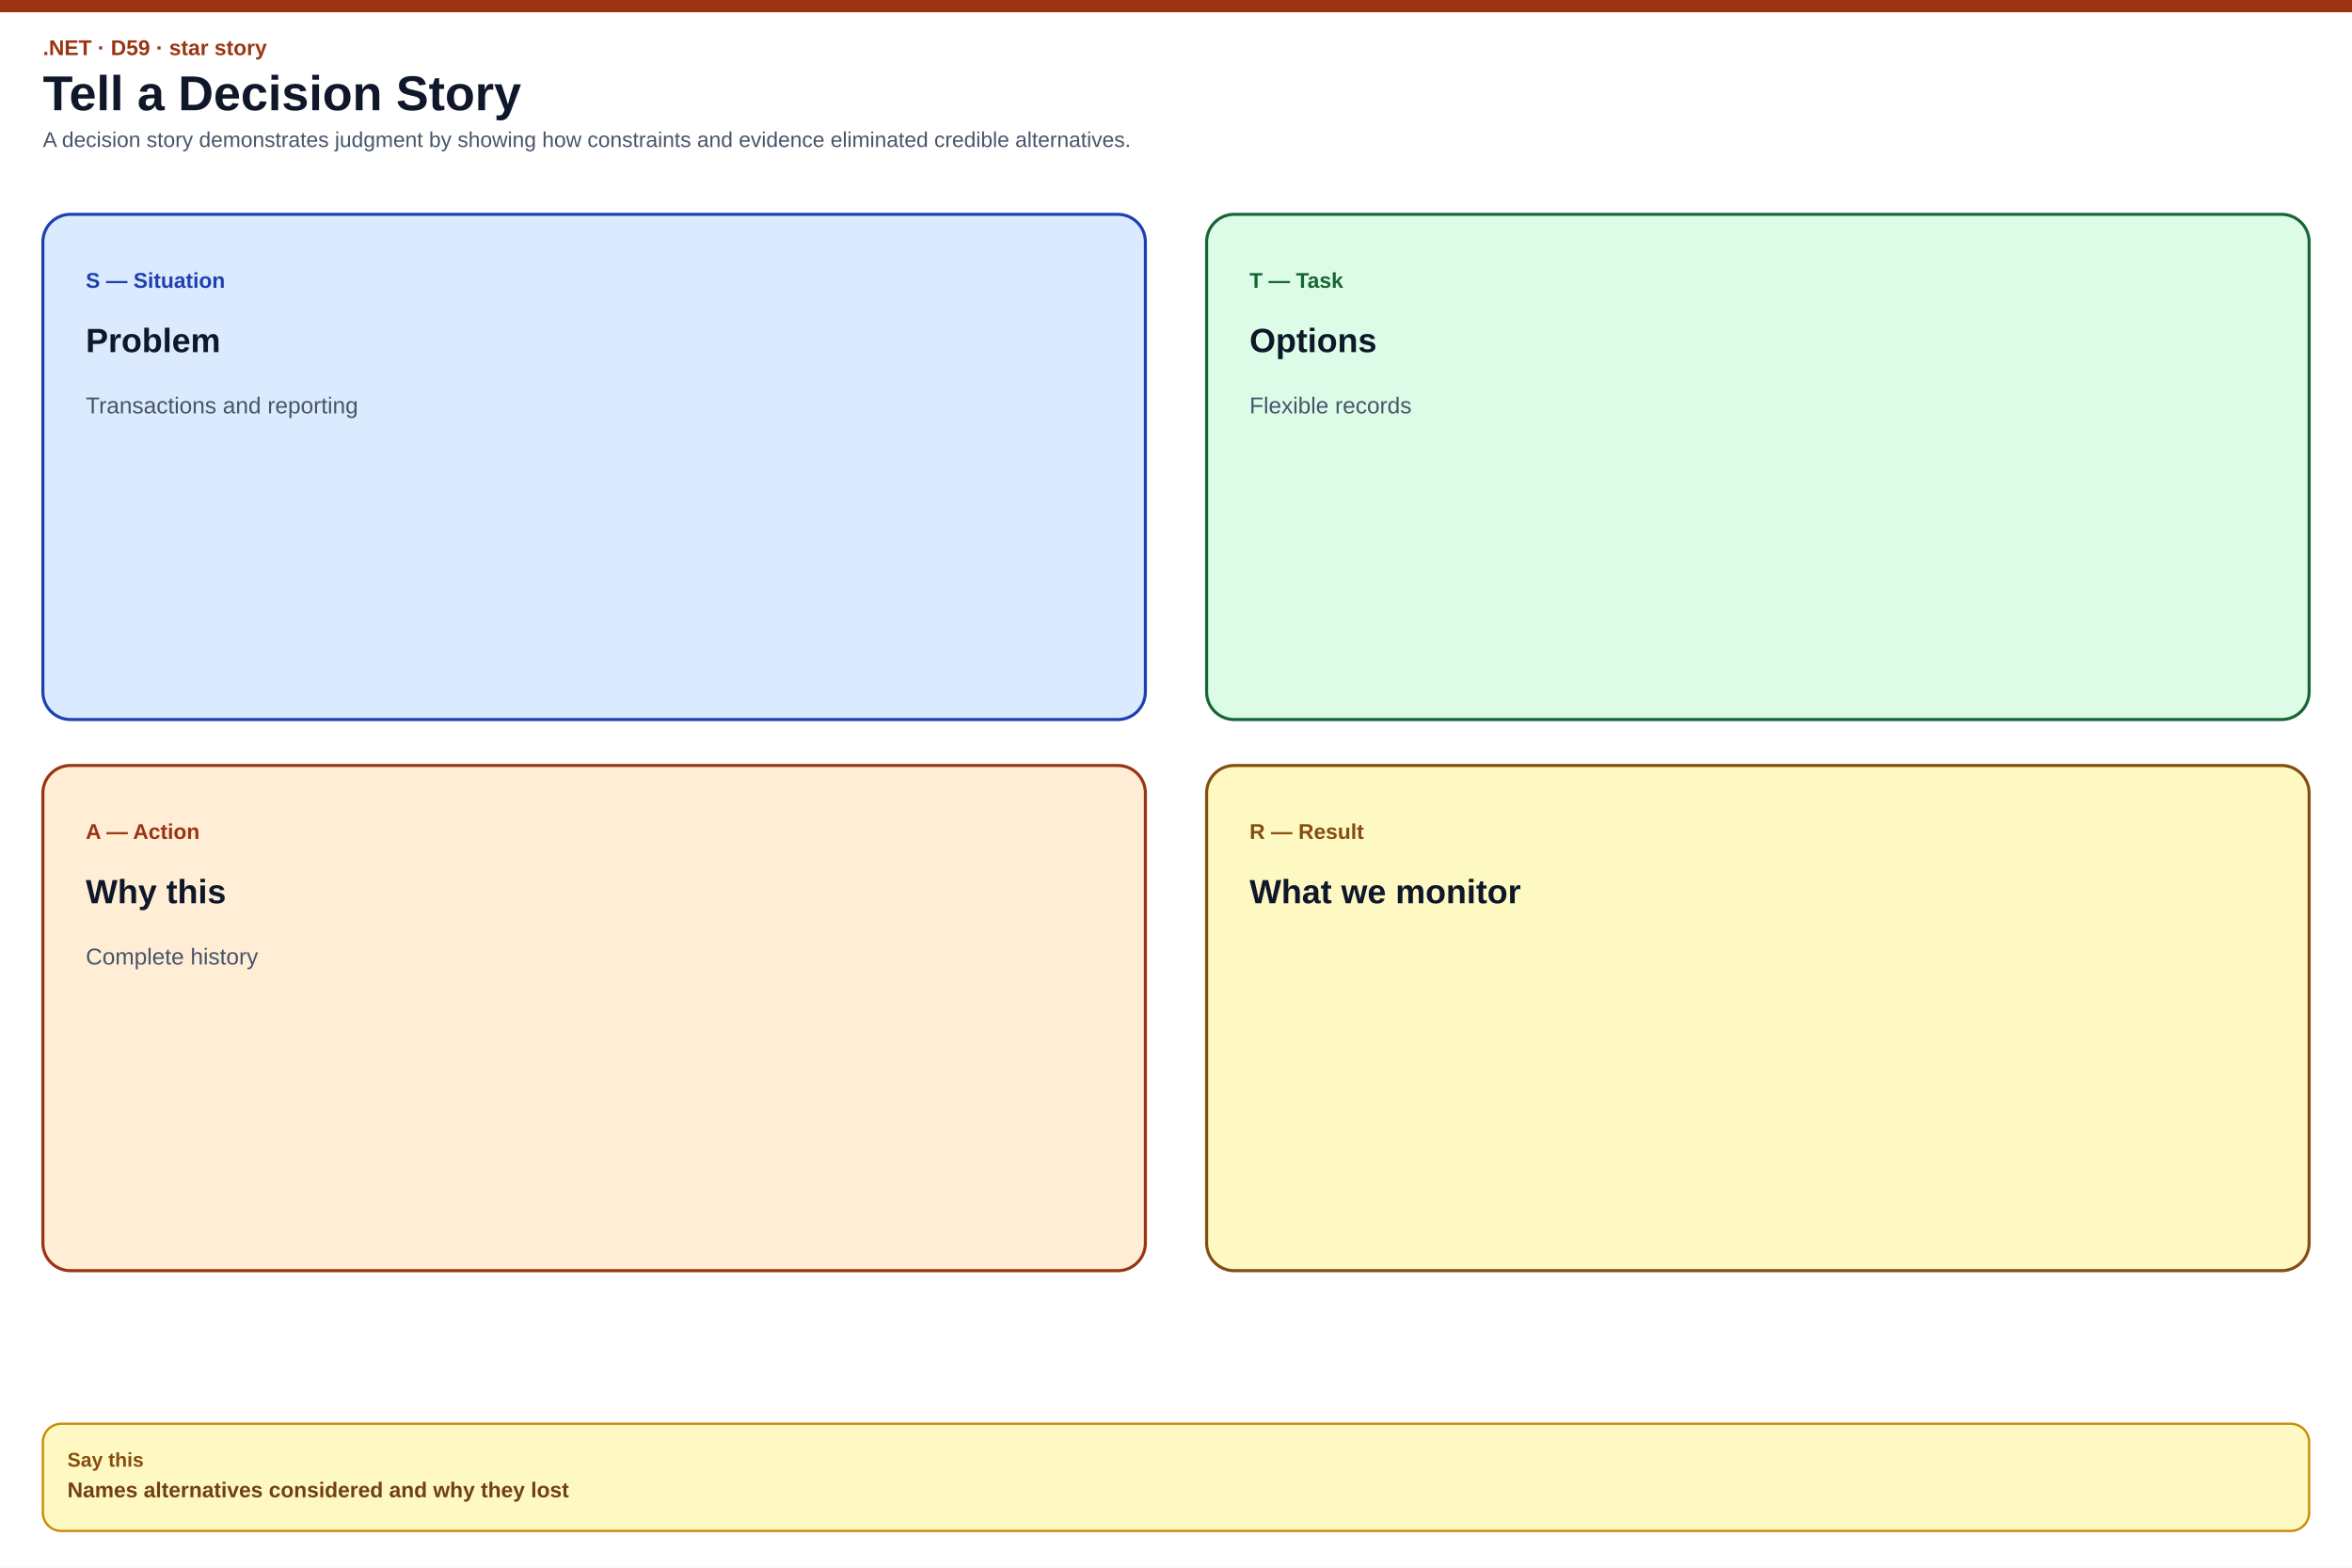
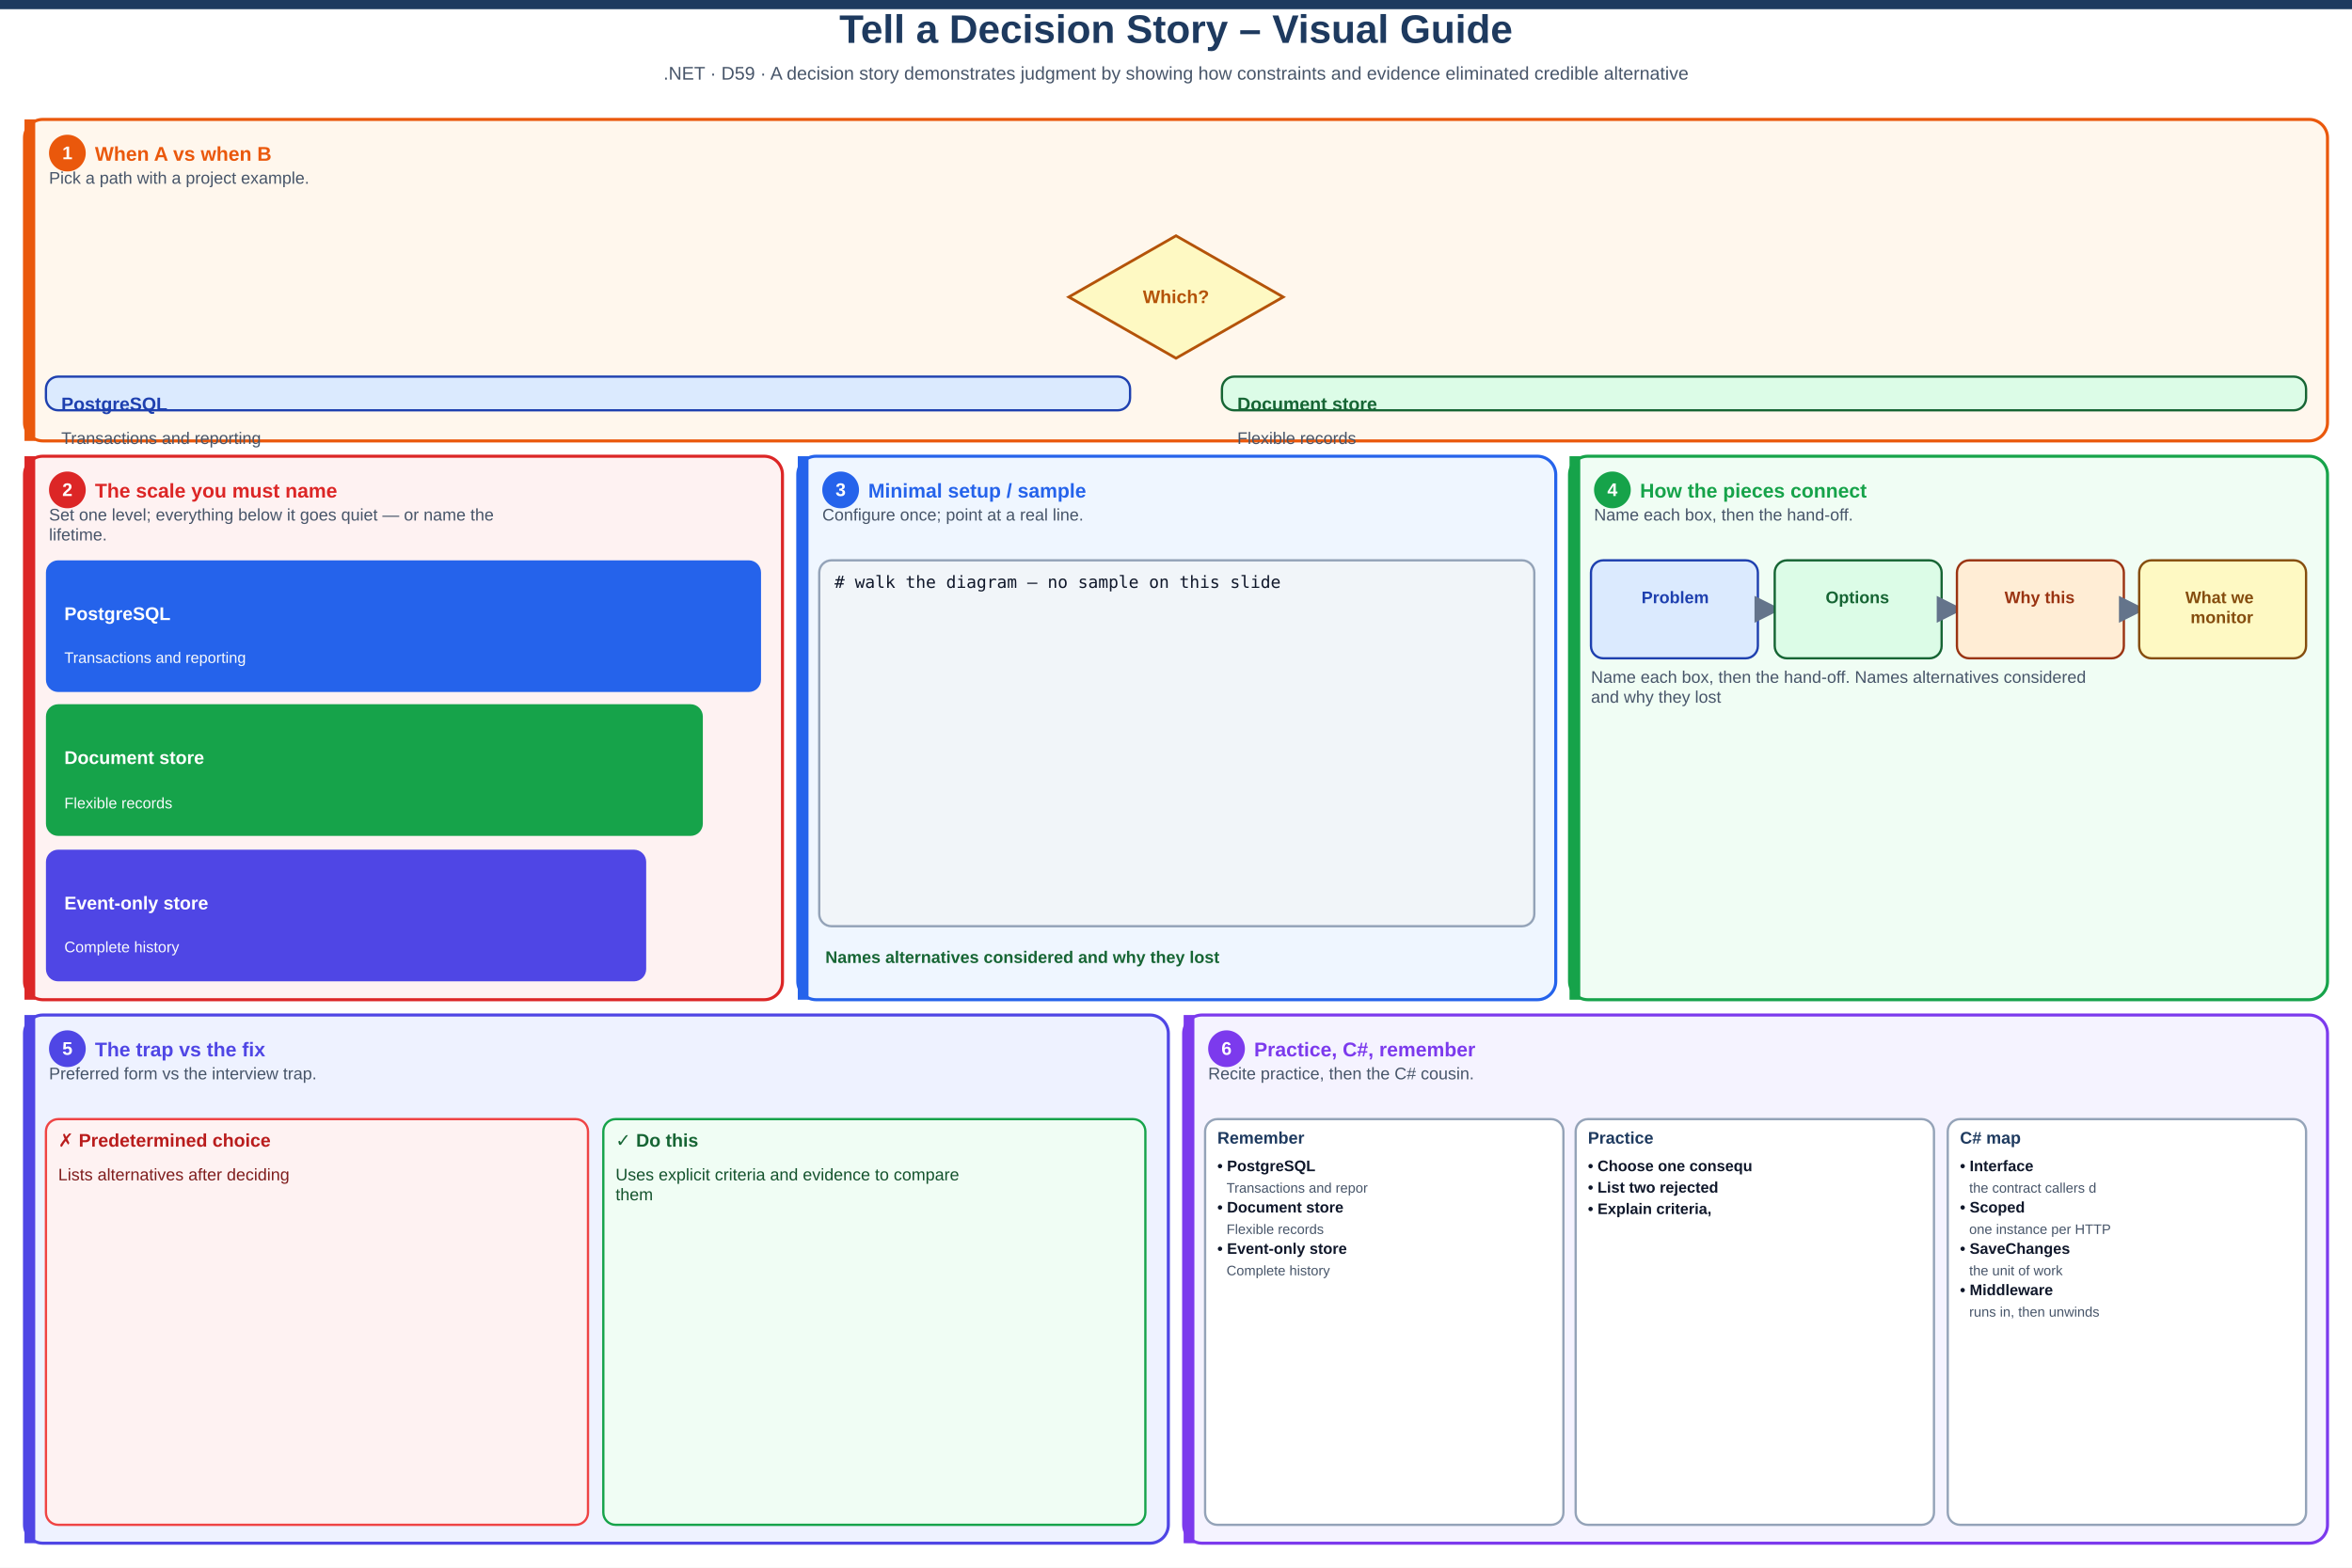
<svg xmlns="http://www.w3.org/2000/svg" width="1536" height="1024" viewBox="0 0 1536 1024">
  <defs>
    <marker id="arrow" markerWidth="8" markerHeight="8" refX="6" refY="4" orient="auto">
      <path d="M0,0 L8,4 L0,8 z" fill="#64748b" />
    </marker>
  </defs>
  <rect x="0" y="0" width="1536" height="1024" rx="0" fill="#ffffff" />
-   <rect x="0" y="0" width="1536" height="8" rx="0" fill="#9a3412" />
-   <text x="28" y="36" fill="#9a3412" font-size="14" font-weight="700" text-anchor="start" font-family="Segoe UI,Arial,sans-serif">.NET  ·  D59  ·  star story</text>
-   <text x="28" y="72" fill="#0f172a" font-size="32" font-weight="800" text-anchor="start" font-family="Segoe UI,Arial,sans-serif">Tell a Decision Story</text>
-   <text x="28" y="96" fill="#475569" font-size="14" font-weight="500" text-anchor="start" font-family="Segoe UI,Arial,sans-serif">
-     <tspan x="28" dy="0">A decision story demonstrates judgment by showing how constraints and evidence eliminated credible alternatives.</tspan>
+   <rect x="0" y="0" width="1536" height="6" rx="0" fill="#1e3a5f" />
+   <text x="768" y="28" fill="#1e3a5f" font-size="26" font-weight="800" text-anchor="middle" font-family="Segoe UI,Arial,sans-serif">Tell a Decision Story  –  Visual Guide</text>
+   <text x="768" y="52" fill="#475569" font-size="12" font-weight="500" text-anchor="middle" font-family="Segoe UI,Arial,sans-serif">.NET  ·  D59  ·  A decision story demonstrates judgment by showing how constraints and evidence eliminated credible alternative</text>
+   <rect x="16" y="78" width="1504" height="210" rx="12" fill="#fff7ed" stroke="#ea580c" stroke-width="2" />
+   <rect x="16" y="78" width="7" height="210" rx="0" fill="#ea580c" />
+   <circle cx="44" cy="100" r="12" fill="#ea580c" />
+   <text x="44" y="104" fill="#fff" font-size="12" font-weight="800" text-anchor="middle" font-family="Segoe UI,Arial,sans-serif">1</text>
+   <text x="62" y="105" fill="#ea580c" font-size="13" font-weight="800" text-anchor="start" font-family="Segoe UI,Arial,sans-serif">When A vs when B</text>
+   <text x="32" y="120" fill="#475569" font-size="11" font-weight="500" text-anchor="start" font-family="Segoe UI,Arial,sans-serif">
+     <tspan x="32" dy="0">Pick a path with a project example.</tspan>
  </text>
-   <rect x="28" y="140" width="720" height="330" rx="18" fill="#dbeafe" stroke="#1e40af" stroke-width="2" />
-   <text x="56" y="188" fill="#1e40af" font-size="14" font-weight="800" text-anchor="start" font-family="Segoe UI,Arial,sans-serif">S — Situation</text>
-   <text x="56" y="230" fill="#0f172a" font-size="22" font-weight="800" text-anchor="start" font-family="Segoe UI,Arial,sans-serif">Problem</text>
-   <text x="56" y="270" fill="#475569" font-size="15" font-weight="500" text-anchor="start" font-family="Segoe UI,Arial,sans-serif">
-     <tspan x="56" dy="0">Transactions and reporting</tspan>
+   <polygon points="768,154 838,194 768,234 698,194" fill="#fef9c3" stroke="#b45309" stroke-width="1.8" />
+   <text x="768" y="198" fill="#b45309" font-size="12" font-weight="800" text-anchor="middle" font-family="Segoe UI,Arial,sans-serif">Which?</text>
+   <rect x="30" y="246" width="708" height="22" rx="8" fill="#dbeafe" stroke="#1e40af" stroke-width="1.5" />
+   <rect x="798" y="246" width="708" height="22" rx="8" fill="#dcfce7" stroke="#166534" stroke-width="1.5" />
+   <text x="40" y="268" fill="#1e40af" font-size="12" font-weight="800" text-anchor="start" font-family="Segoe UI,Arial,sans-serif">PostgreSQL</text>
+   <text x="40" y="290" fill="#475569" font-size="11" font-weight="500" text-anchor="start" font-family="Segoe UI,Arial,sans-serif">
+     <tspan x="40" dy="0">Transactions and reporting</tspan>
  </text>
-   <rect x="788" y="140" width="720" height="330" rx="18" fill="#dcfce7" stroke="#166534" stroke-width="2" />
-   <text x="816" y="188" fill="#166534" font-size="14" font-weight="800" text-anchor="start" font-family="Segoe UI,Arial,sans-serif">T — Task</text>
-   <text x="816" y="230" fill="#0f172a" font-size="22" font-weight="800" text-anchor="start" font-family="Segoe UI,Arial,sans-serif">Options</text>
-   <text x="816" y="270" fill="#475569" font-size="15" font-weight="500" text-anchor="start" font-family="Segoe UI,Arial,sans-serif">
-     <tspan x="816" dy="0">Flexible records</tspan>
+   <text x="808" y="268" fill="#166534" font-size="12" font-weight="800" text-anchor="start" font-family="Segoe UI,Arial,sans-serif">Document store</text>
+   <text x="808" y="290" fill="#475569" font-size="11" font-weight="500" text-anchor="start" font-family="Segoe UI,Arial,sans-serif">
+     <tspan x="808" dy="0">Flexible records</tspan>
  </text>
-   <rect x="28" y="500" width="720" height="330" rx="18" fill="#ffedd5" stroke="#9a3412" stroke-width="2" />
-   <text x="56" y="548" fill="#9a3412" font-size="14" font-weight="800" text-anchor="start" font-family="Segoe UI,Arial,sans-serif">A — Action</text>
-   <text x="56" y="590" fill="#0f172a" font-size="22" font-weight="800" text-anchor="start" font-family="Segoe UI,Arial,sans-serif">Why this</text>
-   <text x="56" y="630" fill="#475569" font-size="15" font-weight="500" text-anchor="start" font-family="Segoe UI,Arial,sans-serif">
-     <tspan x="56" dy="0">Complete history</tspan>
+   <rect x="16" y="298" width="495" height="355" rx="12" fill="#fef2f2" stroke="#dc2626" stroke-width="2" />
+   <rect x="16" y="298" width="7" height="355" rx="0" fill="#dc2626" />
+   <circle cx="44" cy="320" r="12" fill="#dc2626" />
+   <text x="44" y="324" fill="#fff" font-size="12" font-weight="800" text-anchor="middle" font-family="Segoe UI,Arial,sans-serif">2</text>
+   <text x="62" y="325" fill="#dc2626" font-size="13" font-weight="800" text-anchor="start" font-family="Segoe UI,Arial,sans-serif">The scale you must name</text>
+   <text x="32" y="340" fill="#475569" font-size="11" font-weight="500" text-anchor="start" font-family="Segoe UI,Arial,sans-serif">
+     <tspan x="32" dy="0">Set one level; everything below it goes quiet — or name the</tspan>
+     <tspan x="32" dy="13">lifetime.</tspan>
  </text>
-   <rect x="788" y="500" width="720" height="330" rx="18" fill="#fef9c3" stroke="#854d0e" stroke-width="2" />
-   <text x="816" y="548" fill="#854d0e" font-size="14" font-weight="800" text-anchor="start" font-family="Segoe UI,Arial,sans-serif">R — Result</text>
-   <text x="816" y="590" fill="#0f172a" font-size="22" font-weight="800" text-anchor="start" font-family="Segoe UI,Arial,sans-serif">What we monitor</text>
-   <text x="816" y="630" fill="#475569" font-size="15" font-weight="500" text-anchor="start" font-family="Segoe UI,Arial,sans-serif">
-     <tspan x="816" dy="0" />
+   <rect x="30" y="366" width="467" height="86" rx="8" fill="#2563eb" />
+   <text x="42" y="405" fill="#fff" font-size="12" font-weight="800" text-anchor="start" font-family="Segoe UI,Arial,sans-serif">PostgreSQL</text>
+   <text x="42" y="433" fill="#f8fafc" font-size="10" font-weight="500" text-anchor="start" font-family="Segoe UI,Arial,sans-serif">Transactions and reporting</text>
+   <rect x="30" y="460" width="429" height="86" rx="8" fill="#16a34a" />
+   <text x="42" y="499" fill="#fff" font-size="12" font-weight="800" text-anchor="start" font-family="Segoe UI,Arial,sans-serif">Document store</text>
+   <text x="42" y="528" fill="#f8fafc" font-size="10" font-weight="500" text-anchor="start" font-family="Segoe UI,Arial,sans-serif">Flexible records</text>
+   <rect x="30" y="555" width="392" height="86" rx="8" fill="#4f46e5" />
+   <text x="42" y="594" fill="#fff" font-size="12" font-weight="800" text-anchor="start" font-family="Segoe UI,Arial,sans-serif">Event-only store</text>
+   <text x="42" y="622" fill="#f8fafc" font-size="10" font-weight="500" text-anchor="start" font-family="Segoe UI,Arial,sans-serif">Complete history</text>
+   <rect x="521" y="298" width="495" height="355" rx="12" fill="#eff6ff" stroke="#2563eb" stroke-width="2" />
+   <rect x="521" y="298" width="7" height="355" rx="0" fill="#2563eb" />
+   <circle cx="549" cy="320" r="12" fill="#2563eb" />
+   <text x="549" y="324" fill="#fff" font-size="12" font-weight="800" text-anchor="middle" font-family="Segoe UI,Arial,sans-serif">3</text>
+   <text x="567" y="325" fill="#2563eb" font-size="13" font-weight="800" text-anchor="start" font-family="Segoe UI,Arial,sans-serif">Minimal setup / sample</text>
+   <text x="537" y="340" fill="#475569" font-size="11" font-weight="500" text-anchor="start" font-family="Segoe UI,Arial,sans-serif">
+     <tspan x="537" dy="0">Configure once; point at a real line.</tspan>
  </text>
-   <rect x="28" y="930" width="1480" height="70" rx="12" fill="#fef9c3" stroke="#ca8a04" stroke-width="1.5" />
-   <text x="44" y="958" fill="#854d0e" font-size="13" font-weight="800" text-anchor="start" font-family="Segoe UI,Arial,sans-serif">Say this</text>
-   <text x="44" y="978" fill="#713f12" font-size="14" font-weight="600" text-anchor="start" font-family="Segoe UI,Arial,sans-serif">
-     <tspan x="44" dy="0">Names alternatives considered and why they lost</tspan>
+   <rect x="535" y="366" width="467" height="239" rx="8" fill="#f1f5f9" stroke="#94a3b8" stroke-width="1.5" />
+   <text x="545" y="384" fill="#0f172a" font-size="11" font-weight="500" text-anchor="start" font-family="Consolas,Menlo,monospace"># walk the diagram — no sample on this slide</text>
+   <text x="539" y="629" fill="#166534" font-size="11" font-weight="700" text-anchor="start" font-family="Segoe UI,Arial,sans-serif">Names alternatives considered and why they lost</text>
+   <rect x="1025" y="298" width="495" height="355" rx="12" fill="#f0fdf4" stroke="#16a34a" stroke-width="2" />
+   <rect x="1025" y="298" width="7" height="355" rx="0" fill="#16a34a" />
+   <circle cx="1053" cy="320" r="12" fill="#16a34a" />
+   <text x="1053" y="324" fill="#fff" font-size="12" font-weight="800" text-anchor="middle" font-family="Segoe UI,Arial,sans-serif">4</text>
+   <text x="1071" y="325" fill="#16a34a" font-size="13" font-weight="800" text-anchor="start" font-family="Segoe UI,Arial,sans-serif">How the pieces connect</text>
+   <text x="1041" y="340" fill="#475569" font-size="11" font-weight="500" text-anchor="start" font-family="Segoe UI,Arial,sans-serif">
+     <tspan x="1041" dy="0">Name each box, then the hand-off.</tspan>
  </text>
+   <rect x="1039" y="366" width="109" height="64" rx="8" fill="#dbeafe" stroke="#1e40af" stroke-width="1.5" />
+   <text x="1094" y="394" fill="#1e40af" font-size="11" font-weight="800" text-anchor="middle" font-family="Segoe UI,Arial,sans-serif">
+     <tspan x="1094" dy="0">Problem</tspan>
+   </text>
+   <line x1="1149" y1="398" x2="1159" y2="398" stroke="#1e40af" stroke-width="2.2" marker-end="url(#arrow)" />
+   <rect x="1159" y="366" width="109" height="64" rx="8" fill="#dcfce7" stroke="#166534" stroke-width="1.5" />
+   <text x="1213" y="394" fill="#166534" font-size="11" font-weight="800" text-anchor="middle" font-family="Segoe UI,Arial,sans-serif">
+     <tspan x="1213" dy="0">Options</tspan>
+   </text>
+   <line x1="1268" y1="398" x2="1278" y2="398" stroke="#1e40af" stroke-width="2.2" marker-end="url(#arrow)" />
+   <rect x="1278" y="366" width="109" height="64" rx="8" fill="#ffedd5" stroke="#9a3412" stroke-width="1.5" />
+   <text x="1332" y="394" fill="#9a3412" font-size="11" font-weight="800" text-anchor="middle" font-family="Segoe UI,Arial,sans-serif">
+     <tspan x="1332" dy="0">Why this</tspan>
+   </text>
+   <line x1="1387" y1="398" x2="1397" y2="398" stroke="#1e40af" stroke-width="2.2" marker-end="url(#arrow)" />
+   <rect x="1397" y="366" width="109" height="64" rx="8" fill="#fef9c3" stroke="#854d0e" stroke-width="1.5" />
+   <text x="1451" y="394" fill="#854d0e" font-size="11" font-weight="800" text-anchor="middle" font-family="Segoe UI,Arial,sans-serif">
+     <tspan x="1451" dy="0">What we</tspan>
+     <tspan x="1451" dy="13">monitor</tspan>
+   </text>
+   <text x="1039" y="446" fill="#475569" font-size="11" font-weight="500" text-anchor="start" font-family="Segoe UI,Arial,sans-serif">
+     <tspan x="1039" dy="0">Name each box, then the hand-off. Names alternatives considered</tspan>
+     <tspan x="1039" dy="13">and why they lost</tspan>
+   </text>
+   <rect x="16" y="663" width="747" height="345" rx="12" fill="#eef2ff" stroke="#4f46e5" stroke-width="2" />
+   <rect x="16" y="663" width="7" height="345" rx="0" fill="#4f46e5" />
+   <circle cx="44" cy="685" r="12" fill="#4f46e5" />
+   <text x="44" y="689" fill="#fff" font-size="12" font-weight="800" text-anchor="middle" font-family="Segoe UI,Arial,sans-serif">5</text>
+   <text x="62" y="690" fill="#4f46e5" font-size="13" font-weight="800" text-anchor="start" font-family="Segoe UI,Arial,sans-serif">The trap vs the fix</text>
+   <text x="32" y="705" fill="#475569" font-size="11" font-weight="500" text-anchor="start" font-family="Segoe UI,Arial,sans-serif">
+     <tspan x="32" dy="0">Preferred form vs the interview trap.</tspan>
+   </text>
+   <rect x="30" y="731" width="354" height="265" rx="8" fill="#fef2f2" stroke="#ef4444" stroke-width="1.5" />
+   <text x="38" y="749" fill="#b91c1c" font-size="12" font-weight="800" text-anchor="start" font-family="Segoe UI,Arial,sans-serif">✗  Predetermined choice</text>
+   <text x="38" y="771" fill="#7f1d1d" font-size="11" font-weight="500" text-anchor="start" font-family="Segoe UI,Arial,sans-serif">
+     <tspan x="38" dy="0">Lists alternatives after deciding</tspan>
+   </text>
+   <rect x="394" y="731" width="354" height="265" rx="8" fill="#f0fdf4" stroke="#16a34a" stroke-width="1.5" />
+   <text x="402" y="749" fill="#166534" font-size="12" font-weight="800" text-anchor="start" font-family="Segoe UI,Arial,sans-serif">✓  Do this</text>
+   <text x="402" y="771" fill="#14532d" font-size="11" font-weight="500" text-anchor="start" font-family="Segoe UI,Arial,sans-serif">
+     <tspan x="402" dy="0">Uses explicit criteria and evidence to compare</tspan>
+     <tspan x="402" dy="13">them</tspan>
+   </text>
+   <rect x="773" y="663" width="747" height="345" rx="12" fill="#f5f3ff" stroke="#7c3aed" stroke-width="2" />
+   <rect x="773" y="663" width="7" height="345" rx="0" fill="#7c3aed" />
+   <circle cx="801" cy="685" r="12" fill="#7c3aed" />
+   <text x="801" y="689" fill="#fff" font-size="12" font-weight="800" text-anchor="middle" font-family="Segoe UI,Arial,sans-serif">6</text>
+   <text x="819" y="690" fill="#7c3aed" font-size="13" font-weight="800" text-anchor="start" font-family="Segoe UI,Arial,sans-serif">Practice, C#, remember</text>
+   <text x="789" y="705" fill="#475569" font-size="11" font-weight="500" text-anchor="start" font-family="Segoe UI,Arial,sans-serif">
+     <tspan x="789" dy="0">Recite practice, then the C# cousin.</tspan>
+   </text>
+   <rect x="787" y="731" width="234" height="265" rx="8" fill="#fff" stroke="#94a3b8" stroke-width="1.5" />
+   <text x="795" y="747" fill="#1e3a5f" font-size="11" font-weight="800" text-anchor="start" font-family="Segoe UI,Arial,sans-serif">Remember</text>
+   <text x="795" y="765" fill="#0f172a" font-size="10" font-weight="700" text-anchor="start" font-family="Segoe UI,Arial,sans-serif">• PostgreSQL</text>
+   <text x="801" y="779" fill="#475569" font-size="9" font-weight="500" text-anchor="start" font-family="Segoe UI,Arial,sans-serif">Transactions and repor</text>
+   <text x="795" y="792" fill="#0f172a" font-size="10" font-weight="700" text-anchor="start" font-family="Segoe UI,Arial,sans-serif">• Document store</text>
+   <text x="801" y="806" fill="#475569" font-size="9" font-weight="500" text-anchor="start" font-family="Segoe UI,Arial,sans-serif">Flexible records</text>
+   <text x="795" y="819" fill="#0f172a" font-size="10" font-weight="700" text-anchor="start" font-family="Segoe UI,Arial,sans-serif">• Event-only store</text>
+   <text x="801" y="833" fill="#475569" font-size="9" font-weight="500" text-anchor="start" font-family="Segoe UI,Arial,sans-serif">Complete history</text>
+   <rect x="1029" y="731" width="234" height="265" rx="8" fill="#fff" stroke="#94a3b8" stroke-width="1.5" />
+   <text x="1037" y="747" fill="#1e3a5f" font-size="11" font-weight="800" text-anchor="start" font-family="Segoe UI,Arial,sans-serif">Practice</text>
+   <text x="1037" y="765" fill="#0f172a" font-size="10" font-weight="700" text-anchor="start" font-family="Segoe UI,Arial,sans-serif">• Choose one consequ</text>
+   <text x="1037" y="779" fill="#0f172a" font-size="10" font-weight="700" text-anchor="start" font-family="Segoe UI,Arial,sans-serif">• List two rejected </text>
+   <text x="1037" y="793" fill="#0f172a" font-size="10" font-weight="700" text-anchor="start" font-family="Segoe UI,Arial,sans-serif">• Explain criteria, </text>
+   <rect x="1272" y="731" width="234" height="265" rx="8" fill="#fff" stroke="#94a3b8" stroke-width="1.5" />
+   <text x="1280" y="747" fill="#1e3a5f" font-size="11" font-weight="800" text-anchor="start" font-family="Segoe UI,Arial,sans-serif">C# map</text>
+   <text x="1280" y="765" fill="#0f172a" font-size="10" font-weight="700" text-anchor="start" font-family="Segoe UI,Arial,sans-serif">• Interface</text>
+   <text x="1286" y="779" fill="#475569" font-size="9" font-weight="500" text-anchor="start" font-family="Segoe UI,Arial,sans-serif">the contract callers d</text>
+   <text x="1280" y="792" fill="#0f172a" font-size="10" font-weight="700" text-anchor="start" font-family="Segoe UI,Arial,sans-serif">• Scoped</text>
+   <text x="1286" y="806" fill="#475569" font-size="9" font-weight="500" text-anchor="start" font-family="Segoe UI,Arial,sans-serif">one instance per HTTP </text>
+   <text x="1280" y="819" fill="#0f172a" font-size="10" font-weight="700" text-anchor="start" font-family="Segoe UI,Arial,sans-serif">• SaveChanges</text>
+   <text x="1286" y="833" fill="#475569" font-size="9" font-weight="500" text-anchor="start" font-family="Segoe UI,Arial,sans-serif">the unit of work</text>
+   <text x="1280" y="846" fill="#0f172a" font-size="10" font-weight="700" text-anchor="start" font-family="Segoe UI,Arial,sans-serif">• Middleware</text>
+   <text x="1286" y="860" fill="#475569" font-size="9" font-weight="500" text-anchor="start" font-family="Segoe UI,Arial,sans-serif">runs in, then unwinds </text>
</svg>
